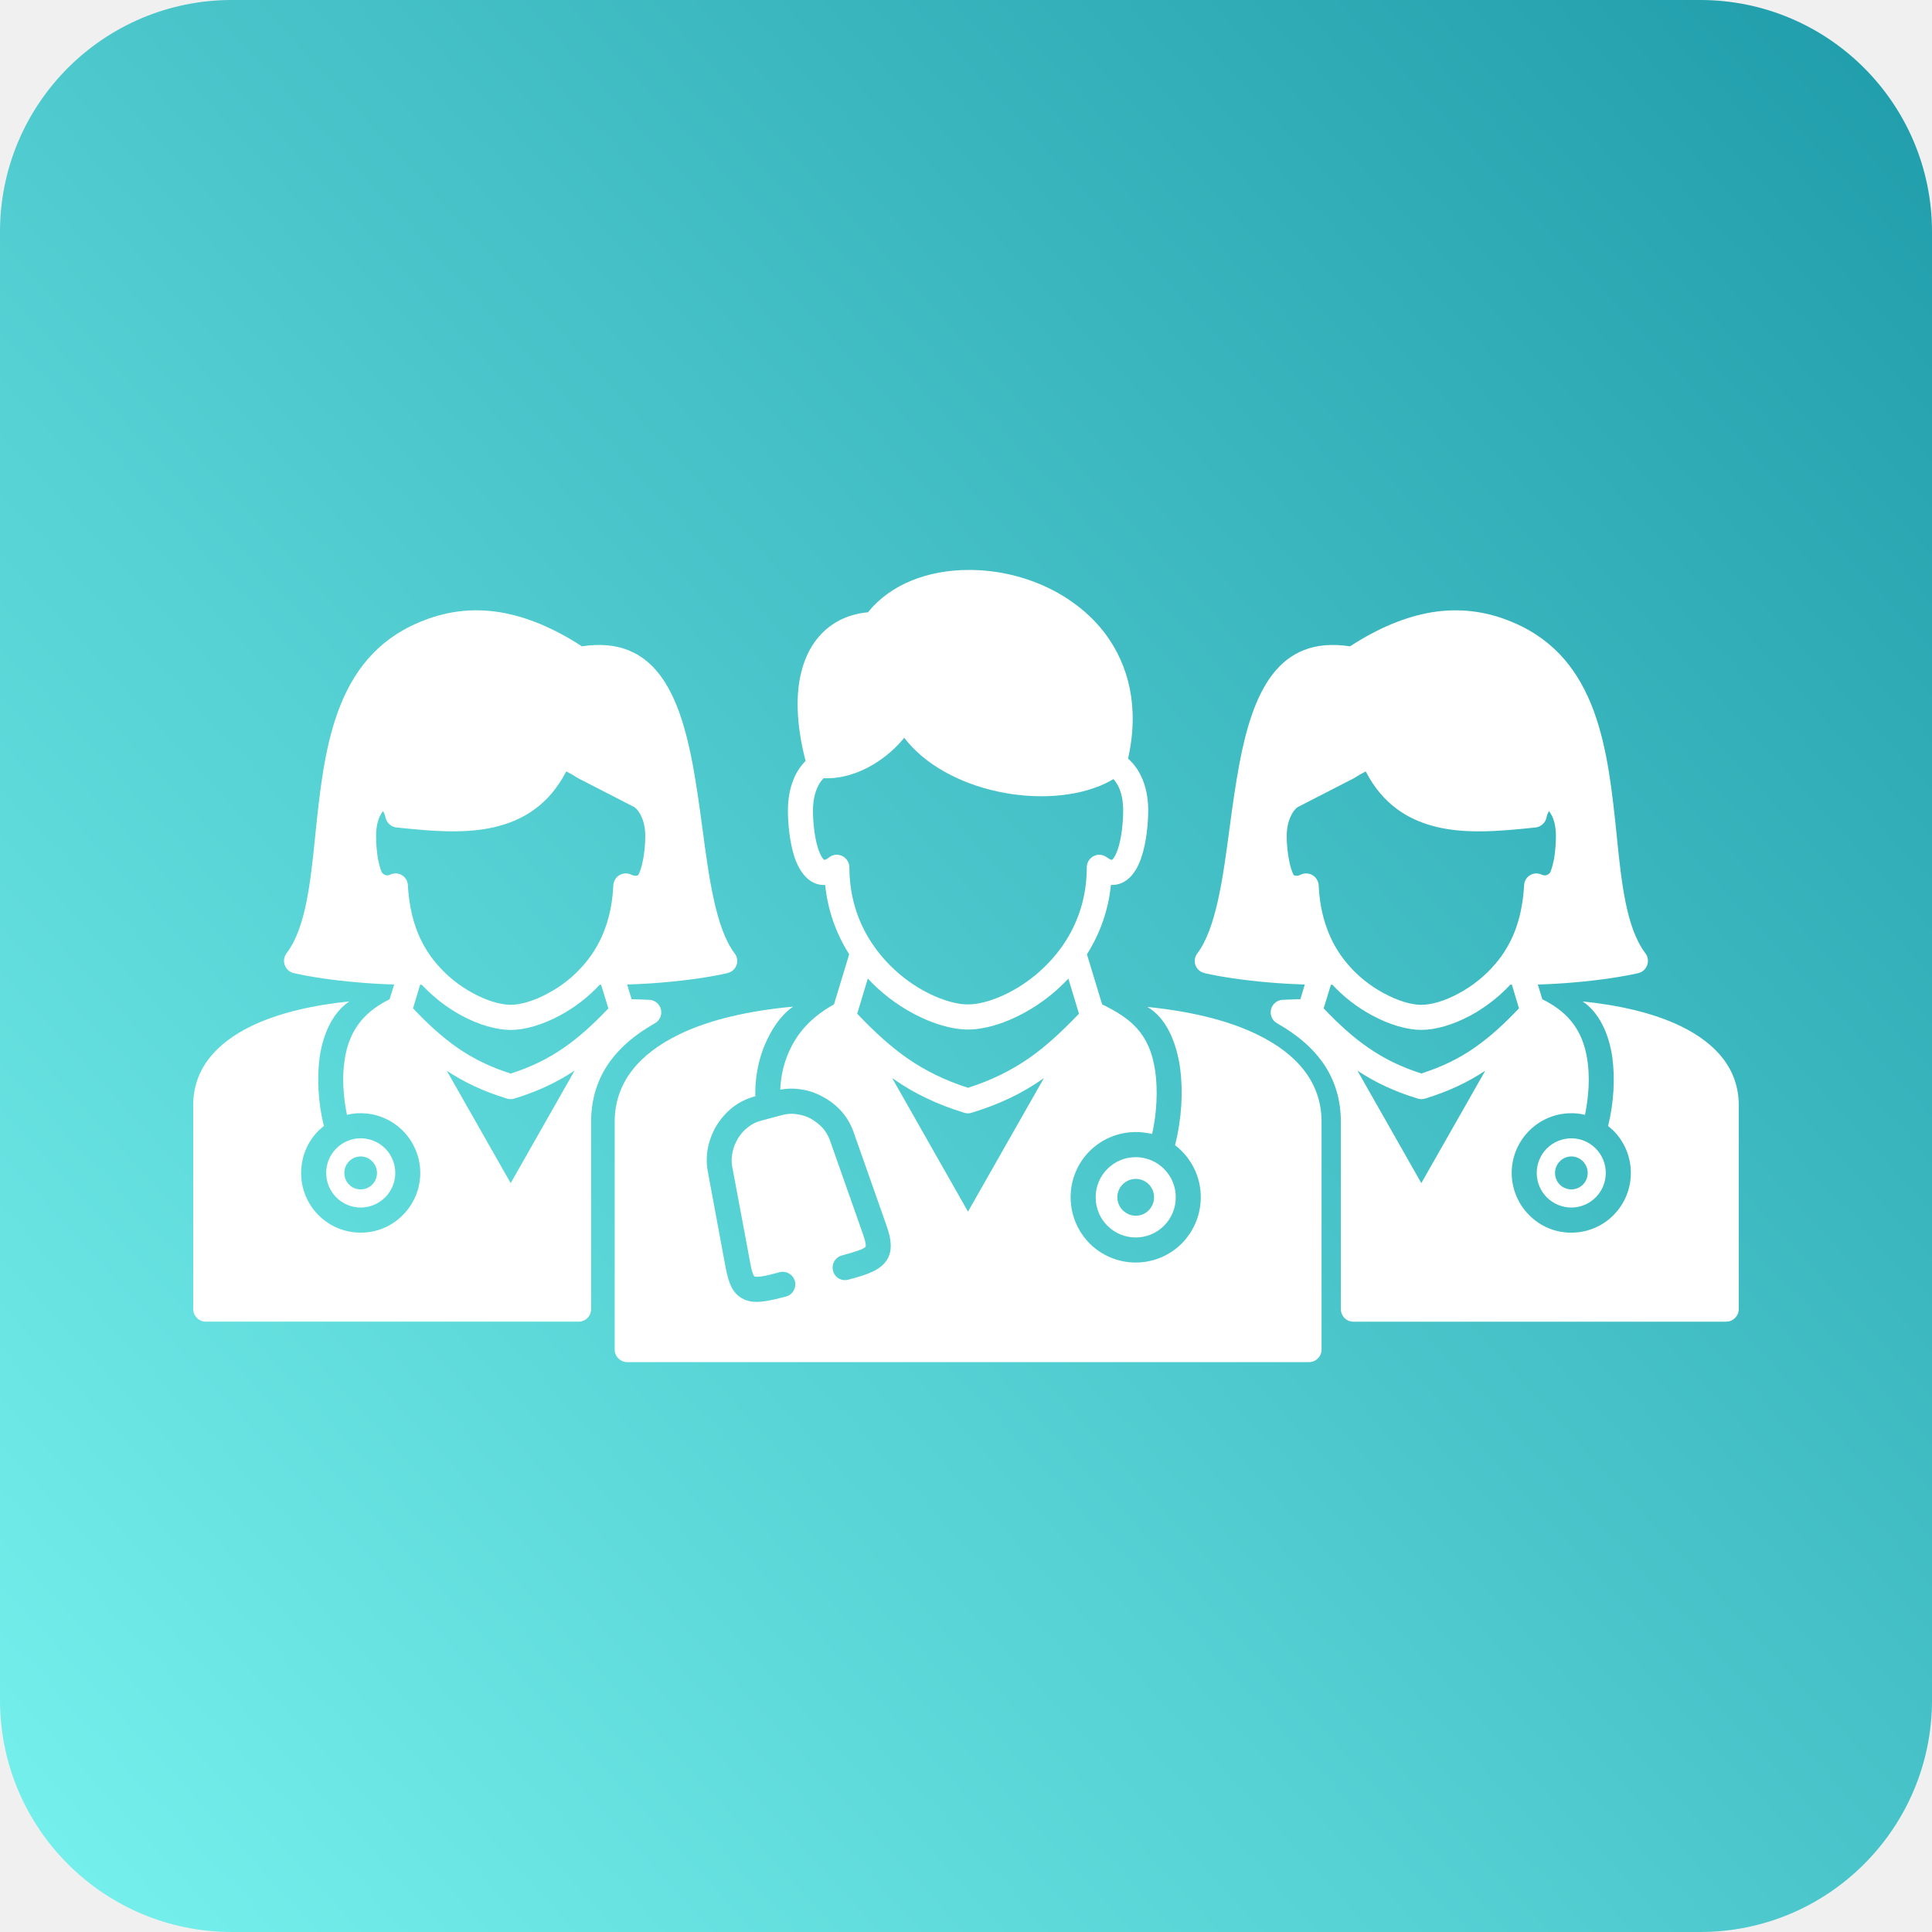
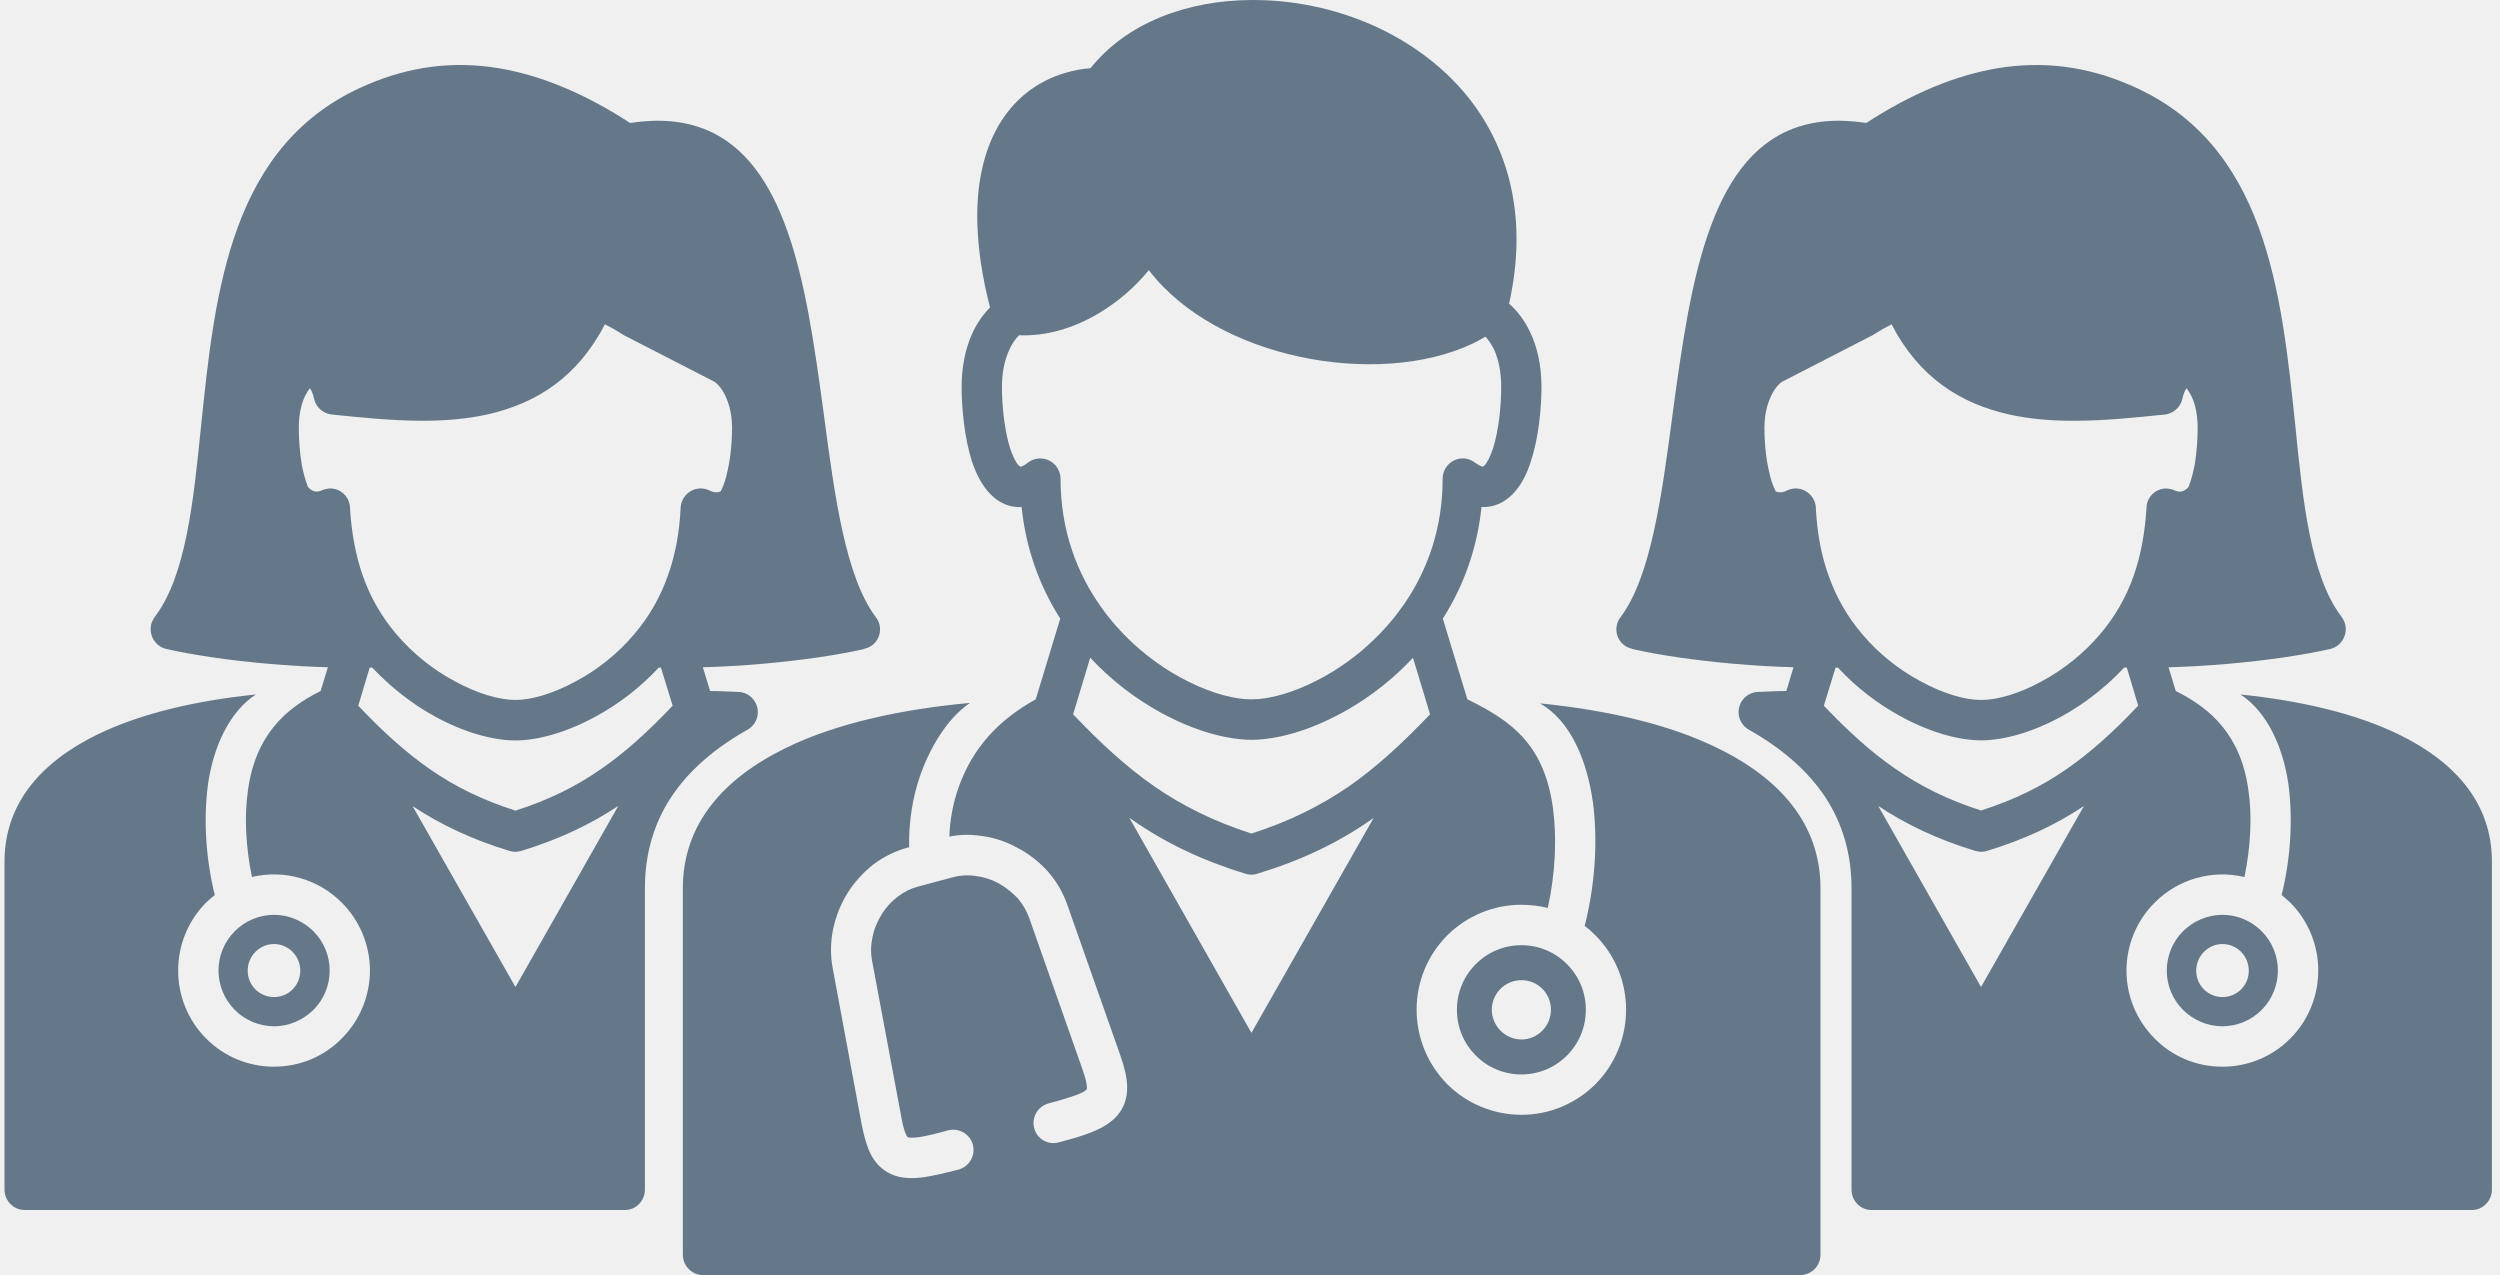
- <svg xmlns="http://www.w3.org/2000/svg" width="200" height="200" viewBox="0 0 200 200" fill="none">
-   <rect width="200" height="200" rx="24" fill="url(#wfahczfa8a)" />
-   <g clip-path="url(#ldvt0z7xfb)" fill="#fff">
-     <path d="M173.99 106.227c-2.812-1.363-6.379-2.173-10.165-2.561 1.673 1.086 2.738 3.316 3.087 5.822.276 2.119.167 4.608-.441 7.076.183.15.366.314.551.481a6.17 6.17 0 0 1 1.801 4.386 6.163 6.163 0 0 1-1.801 4.367 6.136 6.136 0 0 1-4.356 1.806 6.069 6.069 0 0 1-4.356-1.806 6.18 6.18 0 0 1-1.821-4.367c0-1.715.699-3.262 1.821-4.386a6.147 6.147 0 0 1 5.77-1.639c.404-1.973.497-3.907.257-5.565-.478-3.538-2.408-5.27-4.67-6.395h-.004l-.468-1.529a62.448 62.448 0 0 0 3.78-.22c2.574-.221 4.908-.572 6.617-.958.699-.164 1.122-.867.974-1.565a1.532 1.532 0 0 0-.294-.572c-1.93-2.616-2.427-7.26-2.923-12.236-.901-8.643-1.875-18.168-10.662-21.909-2.775-1.198-5.57-1.548-8.493-1.07-2.719.46-5.514 1.621-8.437 3.52-7.5-1.143-10.072 4.81-11.471 12.236-.385 2.082-.699 4.312-.991 6.504-.699 5.289-1.398 10.447-3.346 13.046a1.276 1.276 0 0 0 .238 1.806c.147.11.313.184.496.221v.017c1.692.387 4.045.739 6.6.958 1.222.108 2.502.182 3.791.22l-.464 1.527c-.138.002-.285.004-.44.004-.516.017-.974.038-1.397.055a1.3 1.3 0 0 0-.533 2.451c2.022 1.144 3.769 2.598 4.946 4.422 1.012 1.585 1.618 3.483 1.618 5.749v19.386c0 .719.568 1.31 1.286 1.31h38.62c.699 0 1.286-.591 1.286-1.31v-21.08c.004-3.778-2.368-6.432-6.006-8.202zm-36.965-1.842.753-2.449h.148a15.852 15.852 0 0 0 4.099 3.168c1.839.996 3.677 1.511 5.11 1.511 1.452 0 3.291-.515 5.128-1.511.191-.102.382-.212.572-.327l.091-.057c.157-.095.314-.193.47-.297l.153-.104c.132-.089.265-.18.397-.277.066-.047.134-.098.2-.147.113-.083.225-.169.336-.256.081-.064.162-.128.244-.195.09-.074.183-.149.273-.227.099-.083.197-.168.293-.255l.187-.171c.125-.113.247-.231.37-.35.017-.015.032-.032.049-.049.151-.15.302-.301.45-.46h.162l.735 2.449c-1.562 1.659-3.033 2.985-4.595 4.074-1.616 1.124-3.381 1.989-5.513 2.671-2.132-.682-3.879-1.549-5.497-2.671-1.582-1.085-3.035-2.412-4.615-4.07zm2.462-4.605a11.774 11.774 0 0 1-2.15-3.743c-.497-1.363-.754-2.837-.827-4.386a.895.895 0 0 0-.036-.238 1.295 1.295 0 0 0-1.326-.996 1.317 1.317 0 0 0-.532.148c-.289.13-.52.123-.695.024-.178-.348-.338-.832-.444-1.37a12.847 12.847 0 0 1-.276-2.673c0-.793.148-1.437.367-1.934.202-.498.477-.847.753-1.051l5.723-2.942c.061-.028.114-.049.178-.098a13.11 13.11 0 0 1 1.157-.663c1.783 3.445 4.449 5.085 7.501 5.785 1.387.316 2.839.424 4.312.418 1.911-.005 3.86-.202 5.761-.4a1.249 1.249 0 0 0 .642-.258c.029-.021.055-.042.082-.063a.684.684 0 0 0 .052-.053c.034-.032.067-.066.097-.102.011-.013.021-.028.032-.044.03-.04.058-.079.085-.123.015-.026.026-.054.04-.08.017-.035.034-.067.047-.101.026-.067.047-.136.062-.207a1.92 1.92 0 0 1 .117-.393l.03-.063c.019-.041.04-.083.063-.12l.011-.022.041-.058c.127.145.218.327.327.528.24.515.387 1.179.387 2.046 0 .664-.054 1.51-.183 2.304-.106.535-.232 1.052-.408 1.469-.232.272-.525.384-.861.227-.134-.063-.27-.1-.408-.116-.03-.004-.058-.01-.088-.013a1.272 1.272 0 0 0-1.343 1.234c-.092 1.549-.349 3.021-.827 4.386a11.777 11.777 0 0 1-2.151 3.742 13.09 13.09 0 0 1-3.767 3.041c-1.452.793-2.849 1.198-3.897 1.198-1.029 0-2.427-.407-3.879-1.198a12.874 12.874 0 0 1-3.769-3.042zm1.035 11.054c1.83 1.21 3.811 2.149 6.245 2.893.256.074.515.074.753 0 2.428-.742 4.403-1.677 6.231-2.885l-6.616 11.636-6.613-11.644z" />
-     <path d="M160.13 118.887a3.596 3.596 0 0 0-1.048 2.544c0 .977.404 1.88 1.048 2.523a3.607 3.607 0 0 0 2.536 1.051c.974 0 1.875-.407 2.517-1.051a3.588 3.588 0 0 0 0-5.067 3.567 3.567 0 0 0-2.517-1.051 3.619 3.619 0 0 0-2.536 1.051zm4.228 2.544c0 .939-.754 1.694-1.69 1.694a1.688 1.688 0 0 1-1.692-1.694c0-.939.753-1.715 1.692-1.715.936 0 1.69.774 1.69 1.715zM67.756 105.952a1.3 1.3 0 0 0-.532-2.451c-.423-.017-.882-.036-1.398-.055-.156 0-.302-.002-.44-.004l-.464-1.527a65.238 65.238 0 0 0 3.791-.22c2.555-.221 4.908-.572 6.6-.958v-.017c.183-.038.35-.11.496-.221.569-.424.68-1.253.238-1.806-1.948-2.597-2.647-7.757-3.346-13.046-.294-2.192-.606-4.422-.99-6.504-1.398-7.426-3.972-13.38-11.472-12.236-2.923-1.899-5.718-3.06-8.437-3.52-2.923-.48-5.718-.128-8.493 1.07-8.786 3.739-9.763 13.264-10.661 21.907-.497 4.977-.994 9.62-2.924 12.236-.128.165-.24.35-.294.572-.147.7.276 1.401.974 1.565 1.71.386 4.043.739 6.617.958 1.214.108 2.489.184 3.78.22l-.468 1.529h-.004c-2.26 1.125-4.19 2.855-4.67 6.394-.238 1.659-.147 3.593.257 5.566a6.15 6.15 0 0 1 5.77 1.639 6.189 6.189 0 0 1 1.821 4.386 6.181 6.181 0 0 1-1.82 4.367 6.07 6.07 0 0 1-4.356 1.806 6.137 6.137 0 0 1-4.357-1.806 6.165 6.165 0 0 1-1.801-4.367c0-1.715.68-3.262 1.801-4.386.185-.167.369-.331.552-.481-.607-2.468-.716-4.957-.442-7.076.35-2.506 1.416-4.736 3.087-5.822-3.786.388-7.353 1.198-10.164 2.561-3.635 1.772-6.007 4.426-6.007 8.204v21.08c0 .719.59 1.309 1.286 1.309h38.62c.718 0 1.286-.59 1.286-1.309v-19.386c0-2.266.607-4.164 1.619-5.749 1.176-1.825 2.923-3.28 4.945-4.422zm-22.555-6.173a11.782 11.782 0 0 1-2.151-3.742c-.478-1.363-.734-2.837-.827-4.386a1.272 1.272 0 0 0-1.343-1.234.681.681 0 0 0-.088.013 1.31 1.31 0 0 0-.408.116c-.338.157-.629.045-.861-.228-.174-.416-.3-.933-.408-1.468a15.104 15.104 0 0 1-.183-2.304c0-.867.147-1.53.387-2.046.11-.201.2-.383.326-.528.014.019.029.037.042.058l.011.02c.023.039.044.079.063.122l.03.063c.05.12.09.253.117.393.015.07.036.14.062.207.014.036.032.068.047.1.014.026.025.055.04.081.025.044.055.084.085.123.011.016.02.03.032.044.03.036.063.07.096.102.017.017.034.036.053.053a.813.813 0 0 0 .082.063.913.913 0 0 0 .143.094c.151.085.317.146.499.163 1.901.199 3.848.396 5.76.401 1.474.006 2.926-.104 4.313-.418 3.052-.7 5.716-2.34 7.5-5.785.369.184.754.405 1.158.663.064.049.115.07.178.098l5.723 2.942c.276.202.551.553.753 1.05.221.498.367 1.144.367 1.935 0 .774-.074 1.768-.276 2.673-.108.537-.266 1.02-.444 1.37-.175.099-.406.106-.695-.024a1.36 1.36 0 0 0-.532-.148 1.293 1.293 0 0 0-1.326.998.921.921 0 0 0-.034.236c-.073 1.549-.33 3.021-.827 4.386a11.782 11.782 0 0 1-2.15 3.743 12.805 12.805 0 0 1-3.767 3.04c-1.453.793-2.85 1.198-3.879 1.198-1.048 0-2.445-.407-3.897-1.198a13.021 13.021 0 0 1-3.771-3.039zm-2.444 4.606.735-2.45h.162c.147.158.297.309.45.459l.049.049a14.921 14.921 0 0 0 .557.52 15.075 15.075 0 0 0 .566.485c.081.066.16.131.242.195.111.087.225.172.338.257a10.678 10.678 0 0 0 .599.424l.153.104a20.17 20.17 0 0 0 .56.354c.191.114.382.224.572.328 1.838.996 3.677 1.51 5.129 1.51 1.433 0 3.272-.514 5.11-1.51a15.855 15.855 0 0 0 4.099-3.169h.147l.754 2.45c-1.58 1.658-3.033 2.985-4.613 4.073-1.618 1.125-3.365 1.99-5.497 2.671-2.132-.681-3.897-1.548-5.514-2.671-1.565-1.094-3.036-2.421-4.598-4.079zm3.494 6.459c1.826 1.205 3.803 2.141 6.23 2.883.24.073.497.073.754 0 2.434-.744 4.415-1.683 6.245-2.893l-6.613 11.645-6.616-11.635z" />
-     <path d="M34.815 123.954a3.566 3.566 0 0 0 2.517 1.051c.994 0 1.875-.407 2.536-1.051a3.584 3.584 0 0 0-2.536-6.118 3.56 3.56 0 0 0-2.517 1.051 3.584 3.584 0 0 0 0 5.067zm2.52-4.238c.938 0 1.691.774 1.691 1.715 0 .939-.753 1.694-1.692 1.694-.936 0-1.69-.755-1.69-1.694a1.702 1.702 0 0 1 1.69-1.715zM114.636 121.007a4.123 4.123 0 0 0-1.212 2.93c0 1.161.458 2.192 1.212 2.948a4.118 4.118 0 0 0 2.942 1.217 4.114 4.114 0 0 0 2.923-1.217 4.142 4.142 0 0 0 1.214-2.948 4.12 4.12 0 0 0-1.214-2.93 4.11 4.11 0 0 0-2.923-1.217c-1.16 0-2.189.462-2.942 1.217zm4.834 2.93c0 1.051-.846 1.916-1.892 1.916a1.923 1.923 0 0 1-1.911-1.916c0-1.05.863-1.898 1.911-1.898 1.046 0 1.892.846 1.892 1.898z" />
-     <path d="M130.15 107.094c-3.125-1.53-7.132-2.433-11.379-2.857 1.93 1.106 3.014 3.593 3.401 6.376.312 2.377.166 5.177-.533 7.941.257.183.478.386.699.607a6.756 6.756 0 0 1 1.966 4.772c0 1.88-.754 3.557-1.966 4.791a6.745 6.745 0 0 1-4.76 1.973 6.756 6.756 0 0 1-4.779-1.973 6.793 6.793 0 0 1-1.968-4.791c0-1.86.753-3.557 1.968-4.772a6.755 6.755 0 0 1 4.779-1.972c.57 0 1.138.074 1.69.202.496-2.248.589-4.514.33-6.432-.57-4.145-2.738-5.62-5.496-6.983h-.008l-1.577-5.19a16.378 16.378 0 0 0 2.485-7.176c.791.035 1.471-.277 2.023-.847.515-.533.9-1.272 1.157-2.1.495-1.492.68-3.41.68-4.773 0-1.4-.276-2.58-.716-3.5a5.681 5.681 0 0 0-1.367-1.86c1.19-5.34.061-9.649-2.328-12.882-1.654-2.211-3.914-3.888-6.415-5.012A19.112 19.112 0 0 0 100.225 59c-4.137.017-8.033 1.456-10.369 4.386a7.606 7.606 0 0 0-1.6.295c-1.855.534-3.345 1.713-4.336 3.426-.939 1.642-1.417 3.76-1.343 6.302.05 1.61.306 3.402.816 5.365a5.796 5.796 0 0 0-1.203 1.803c-.385.904-.625 2.009-.625 3.317 0 1.363.183 3.28.66 4.772.276.83.662 1.567 1.177 2.101.552.572 1.231.884 2.022.846a16.383 16.383 0 0 0 2.484 7.173l-1.577 5.192h-.004c-2.353 1.308-4.045 3.076-4.962 5.675-.35.977-.552 2.063-.59 3.152a5.873 5.873 0 0 1 1.968-.055c.827.093 1.635.35 2.372.755a7.007 7.007 0 0 1 1.984 1.53 6.422 6.422 0 0 1 1.25 2.12l3.42 9.71c.276.775.423 1.42.442 1.992.019.755-.183 1.363-.644 1.898-.387.441-.92.773-1.618 1.051-.587.24-1.286.441-2.132.663a1.272 1.272 0 0 1-1.58-.903 1.304 1.304 0 0 1 .919-1.602 19.568 19.568 0 0 0 1.82-.553c.33-.128.552-.238.625-.35.02-.017.02-.055.02-.147 0-.258-.11-.646-.295-1.178l-3.42-9.711a4.131 4.131 0 0 0-.735-1.253 5.302 5.302 0 0 0-1.25-.976 4.243 4.243 0 0 0-1.488-.462 3.55 3.55 0 0 0-1.454.092l-2.205.589a3.6 3.6 0 0 0-1.305.646c-.423.314-.772.7-1.048 1.143-.275.46-.496.958-.589 1.475-.11.478-.128.976-.036 1.474l1.894 10.116c.093.534.202.92.33 1.16.037.074.074.11.093.11.13.055.368.036.699 0 .478-.074 1.103-.221 1.875-.441a1.317 1.317 0 0 1 1.6.922c.184.7-.239 1.418-.92 1.601-.863.222-1.562.388-2.187.481-.735.11-1.36.091-1.91-.093-.68-.24-1.158-.662-1.527-1.327-.256-.497-.441-1.124-.606-1.953l-1.875-10.116a6.476 6.476 0 0 1 .036-2.451 7.185 7.185 0 0 1 .939-2.34c.44-.7 1.01-1.327 1.673-1.842a6.553 6.553 0 0 1 2.186-1.069l.093-.017c-.036-1.604.22-3.245.736-4.698.587-1.642 1.69-3.593 3.18-4.589-4.411.405-8.601 1.308-11.838 2.894-4.007 1.954-6.635 4.884-6.635 9.03V139.7c0 .719.59 1.308 1.305 1.308h70.566a1.31 1.31 0 0 0 1.305-1.308v-23.577c-.004-4.145-2.632-7.076-6.658-9.029zm-41.413-2.156 1.099-3.637a18.085 18.085 0 0 0 4.622 3.574l.117.063c.07.038.14.074.21.109 1.486.767 2.957 1.25 4.244 1.439l.021.004c.074.011.146.019.217.028.048.006.093.012.14.015l.17.017c.064.006.128.01.19.014l.125.007c.106.006.212.008.314.008.102 0 .208-.004.315-.008l.136-.007c.059-.004.119-.008.178-.014l.188-.017.106-.011c1.39-.163 3.001-.676 4.625-1.529l.054-.029c.074-.038.146-.077.219-.117.095-.051.189-.104.284-.157a18.132 18.132 0 0 0 4.286-3.385l1.099 3.636c-1.802 1.88-3.456 3.41-5.238 4.646-1.839 1.253-3.824 2.247-6.25 3.021-2.408-.774-4.411-1.768-6.232-3.021-1.784-1.24-3.457-2.77-5.24-4.649zM85.849 88.74c-.202.166-.366.24-.477.276-.038 0-.074-.019-.129-.074-.202-.202-.387-.607-.551-1.086-.385-1.198-.533-2.802-.533-3.962 0-.939.166-1.694.423-2.285.184-.458.421-.79.676-1.047 1.74.072 3.516-.454 5.114-1.404a12.265 12.265 0 0 0 3.234-2.783c2.17 2.838 5.828 4.736 9.687 5.566 3.916.846 8.088.607 11.158-.849.276-.138.546-.285.81-.44.202.22.385.497.551.829.276.607.459 1.4.459 2.413 0 1.162-.147 2.764-.532 3.962-.166.479-.35.884-.552 1.086-.054.055-.092.074-.128.074a1.705 1.705 0 0 1-.44-.24 1.333 1.333 0 0 0-.81-.295c-.716 0-1.305.588-1.305 1.308 0 3.183-.97 5.85-2.419 7.982-.03.038-.056.078-.081.117-.028.042-.059.082-.087.122-.096.138-.196.27-.296.403-.085.111-.17.223-.259.333a15.396 15.396 0 0 1-1.803 1.874c-.093.081-.183.165-.276.242l-.075.061c-.576.475-1.169.899-1.764 1.266-1.443.882-2.876 1.444-4.092 1.672l-.021.003a5.316 5.316 0 0 1-.619.087l-.121.01a5.76 5.76 0 0 1-.387.017c-.123 0-.251-.008-.38-.015l-.128-.01a6.542 6.542 0 0 1-.321-.037c-1.267-.184-2.823-.765-4.39-1.723a15.65 15.65 0 0 1-3.53-2.985c-.058-.067-.113-.136-.171-.203a12.873 12.873 0 0 1-.727-.935c-1.562-2.179-2.629-4.944-2.629-8.28 0-.276-.092-.552-.257-.772a1.297 1.297 0 0 0-1.822-.278zm6.5 22.849c.053.036.104.076.155.112 2.131 1.492 4.467 2.616 7.334 3.5.256.074.532.074.772-.017 2.849-.867 5.183-1.991 7.317-3.483.047-.032.094-.068.142-.102l-7.863 13.83-7.857-13.84z" />
+ <svg xmlns="http://www.w3.org/2000/svg" width="200" height="102" viewBox="0 0 200 102" fill="none">
+   <g clip-path="url(#egxqd7xmza)" fill="#65788A">
+     <path d="M191.883 58.745c-3.497-1.695-7.933-2.703-12.642-3.186 2.081 1.352 3.405 4.126 3.84 7.243.343 2.635.207 5.731-.55 8.802.228.186.456.39.686.598a7.68 7.68 0 0 1 2.241 5.456 7.67 7.67 0 0 1-2.241 5.432 7.63 7.63 0 0 1-5.418 2.246c-2.125 0-4.047-.848-5.418-2.246a7.69 7.69 0 0 1-2.264-5.432 7.7 7.7 0 0 1 2.264-5.456 7.644 7.644 0 0 1 7.177-2.04c.503-2.453.618-4.86.319-6.922-.594-4.4-2.994-6.555-5.807-7.954h-.005l-.583-1.902a77.763 77.763 0 0 0 4.702-.273c3.201-.276 6.104-.711 8.229-1.192.869-.205 1.395-1.078 1.212-1.947a1.888 1.888 0 0 0-.366-.711c-2.4-3.254-3.018-9.03-3.636-15.22-1.12-10.752-2.332-22.6-13.259-27.253-3.453-1.49-6.929-1.926-10.564-1.33-3.382.572-6.858 2.015-10.493 4.377-9.329-1.422-12.527 5.983-14.268 15.22-.479 2.59-.869 5.364-1.233 8.09-.869 6.58-1.737 12.996-4.161 16.229a1.588 1.588 0 0 0 .296 2.246c.183.137.39.229.617.276v.02c2.105.481 5.031.92 8.209 1.192 1.519.135 3.111.226 4.715.273l-.577 1.9c-.172.003-.355.005-.548.005-.641.021-1.211.047-1.738.069a1.612 1.612 0 0 0-1.531 1.695c.024.598.39 1.1.869 1.354 2.515 1.422 4.688 3.23 6.151 5.5 1.259 1.971 2.013 4.333 2.013 7.151V95.17c0 .895.707 1.63 1.599 1.63h48.034c.869 0 1.6-.735 1.6-1.63V68.948c.004-4.7-2.945-8.001-7.471-10.203zm-45.975-2.29.937-3.048h.184a19.719 19.719 0 0 0 5.098 3.942c2.288 1.239 4.573 1.879 6.355 1.879 1.806 0 4.094-.64 6.379-1.88.237-.126.474-.263.712-.406l.112-.071a16 16 0 0 0 .585-.37c.064-.042.127-.087.19-.13.165-.11.329-.223.494-.343.082-.059.166-.122.248-.184.141-.103.28-.21.419-.318l.302-.242a18.06 18.06 0 0 0 .705-.6l.233-.212c.155-.142.307-.288.46-.436.021-.019.04-.04.061-.061.188-.186.376-.375.559-.572h.202l.913 3.047c-1.942 2.062-3.771 3.713-5.714 5.067-2.01 1.398-4.206 2.474-6.857 3.322-2.652-.848-4.824-1.926-6.837-3.322-1.968-1.35-3.774-3-5.74-5.063zm3.063-5.73a14.65 14.65 0 0 1-2.675-4.655c-.618-1.695-.937-3.53-1.029-5.455 0-.1-.016-.198-.044-.297a1.61 1.61 0 0 0-1.649-1.239 1.637 1.637 0 0 0-.662.184c-.36.163-.646.153-.865.03-.22-.433-.42-1.035-.551-1.704-.252-1.126-.343-2.362-.343-3.325 0-.986.183-1.787.455-2.406.252-.62.594-1.053.937-1.307l7.119-3.66c.075-.034.141-.06.22-.122.503-.32.984-.595 1.44-.824 2.217 4.286 5.533 6.325 9.328 7.196 1.727.393 3.533.528 5.364.52 2.377-.007 4.801-.252 7.166-.499.225-.021.432-.096.62-.202l.049-.029c.045-.028.089-.058.129-.089.036-.026.068-.052.101-.078a.774.774 0 0 0 .066-.066c.042-.04.082-.082.12-.127.014-.016.026-.035.04-.054.037-.05.073-.099.105-.153.019-.033.033-.068.05-.101.021-.043.042-.083.058-.125.033-.082.059-.17.078-.257.033-.174.082-.339.146-.49a.912.912 0 0 1 .037-.077c.024-.052.049-.104.078-.15.004-.01.009-.017.014-.027.016-.026.035-.05.051-.073.158.182.271.408.407.657.298.64.481 1.467.481 2.546 0 .826-.068 1.878-.228 2.865-.131.666-.289 1.31-.507 1.827-.289.34-.653.478-1.071.283a1.616 1.616 0 0 0-.507-.144l-.111-.016a1.582 1.582 0 0 0-1.669 1.535c-.115 1.926-.435 3.758-1.029 5.456a14.65 14.65 0 0 1-2.675 4.655 16.276 16.276 0 0 1-4.685 3.781c-1.806.987-3.544 1.49-4.848 1.49-1.28 0-3.017-.506-4.823-1.49a15.981 15.981 0 0 1-4.688-3.784zm1.287 13.751c2.276 1.505 4.739 2.673 7.766 3.598.32.092.642.092.937 0 3.021-.923 5.477-2.086 7.751-3.588l-8.23 14.474-8.224-14.484z" />
+     <path d="M174.645 74.493a4.476 4.476 0 0 0-1.304 3.165c0 1.215.503 2.338 1.304 3.138.822.803 1.921 1.307 3.154 1.307a4.436 4.436 0 0 0 3.13-1.307 4.465 4.465 0 0 0 0-6.303 4.436 4.436 0 0 0-3.13-1.307c-1.233.002-2.33.504-3.154 1.307zm5.258 3.165a2.1 2.1 0 0 1-2.102 2.107 2.1 2.1 0 0 1-2.104-2.108c0-1.167.937-2.133 2.104-2.133 1.165 0 2.102.963 2.102 2.133zM59.755 58.404c.48-.252.845-.756.869-1.354a1.614 1.614 0 0 0-1.531-1.695c-.526-.022-1.097-.045-1.738-.069-.195 0-.376-.002-.547-.004l-.578-1.9a81.024 81.024 0 0 0 4.716-.274c3.177-.275 6.103-.71 8.208-1.191v-.021c.228-.047.434-.137.617-.276a1.588 1.588 0 0 0 .296-2.246c-2.423-3.23-3.292-9.65-4.161-16.228-.367-2.727-.754-5.5-1.233-8.09-1.738-9.238-4.94-16.643-14.267-15.221-3.636-2.362-7.112-3.805-10.494-4.377-3.635-.598-7.111-.16-10.563 1.33-10.928 4.65-12.142 16.499-13.26 27.25-.618 6.19-1.235 11.966-3.636 15.22-.16.205-.298.436-.366.712-.183.87.343 1.742 1.212 1.947 2.125.48 5.028.918 8.229 1.191 1.51.135 3.095.229 4.702.273l-.583 1.903h-.004c-2.812 1.399-5.212 3.55-5.808 7.954-.296 2.063-.184 4.469.32 6.922a7.644 7.644 0 0 1 7.177 2.04 7.7 7.7 0 0 1 2.263 5.455 7.69 7.69 0 0 1-2.264 5.432c-1.371 1.399-3.292 2.247-5.418 2.247a7.63 7.63 0 0 1-5.418-2.247 7.67 7.67 0 0 1-2.24-5.432 7.68 7.68 0 0 1 2.24-5.455c.23-.208.458-.413.686-.599-.754-3.07-.89-6.166-.55-8.801.435-3.118 1.762-5.891 3.84-7.243-4.709.483-9.145 1.49-12.642 3.186C3.31 60.947.36 64.248.36 68.948v26.221c0 .895.732 1.63 1.599 1.63h48.034c.893 0 1.6-.735 1.6-1.63V71.055c0-2.818.753-5.18 2.012-7.15 1.463-2.27 3.636-4.081 6.151-5.501zm-28.053-7.679a14.655 14.655 0 0 1-2.675-4.655c-.594-1.695-.914-3.53-1.029-5.455a1.583 1.583 0 0 0-1.67-1.535.831.831 0 0 0-.11.016 1.63 1.63 0 0 0-.507.144c-.42.195-.782.056-1.071-.283-.216-.518-.374-1.16-.508-1.827a18.79 18.79 0 0 1-.227-2.866c0-1.078.183-1.902.481-2.545.136-.25.25-.476.407-.657.016.023.035.047.051.073l.014.023c.028.05.054.1.078.153.012.026.026.052.037.078.064.15.113.316.146.49.019.087.044.174.077.257.017.044.04.084.06.124.016.033.03.069.048.102.031.054.069.103.106.153.014.019.026.037.04.054.038.045.078.087.12.127.021.021.042.045.066.066.033.028.065.054.1.078.043.033.085.063.13.09l.05.027c.187.106.394.182.62.203 2.364.247 4.785.492 7.164.5 1.832.006 3.638-.13 5.364-.521 3.796-.872 7.11-2.91 9.329-7.196.458.228.937.504 1.44.824.08.061.143.087.22.123l7.119 3.659c.343.252.685.687.937 1.306.274.62.455 1.423.455 2.407 0 .963-.091 2.2-.343 3.325-.133.668-.33 1.269-.551 1.704-.219.123-.506.132-.865-.03a1.69 1.69 0 0 0-.662-.184 1.609 1.609 0 0 0-1.649 1.241 1.14 1.14 0 0 0-.042.294c-.092 1.926-.411 3.758-1.029 5.456a14.656 14.656 0 0 1-2.675 4.655 15.903 15.903 0 0 1-4.685 3.782c-1.806.986-3.544 1.49-4.824 1.49-1.303 0-3.041-.506-4.847-1.49a16.175 16.175 0 0 1-4.69-3.78zm-3.04 5.73.914-3.048h.202a18.344 18.344 0 0 0 .62.631 19.462 19.462 0 0 0 .693.648 20.287 20.287 0 0 0 2.17 1.693c.064.042.127.087.19.13.195.127.39.249.585.37l.113.07c.237.141.474.278.712.407 2.285 1.239 4.572 1.879 6.378 1.879 1.783 0 4.07-.64 6.355-1.879a19.724 19.724 0 0 0 5.099-3.942h.183l.937 3.047c-1.966 2.063-3.772 3.714-5.737 5.067-2.013 1.4-4.185 2.475-6.837 3.323-2.651-.848-4.847-1.926-6.857-3.323-1.947-1.36-3.777-3.011-5.72-5.074zm4.346 8.033c2.27 1.5 4.73 2.663 7.75 3.586.298.092.617.092.937 0 3.027-.925 5.49-2.093 7.766-3.598l-8.224 14.486-8.23-14.474z" />
+     <path d="M18.785 80.796a4.438 4.438 0 0 0 3.13 1.307c1.236 0 2.332-.506 3.155-1.307a4.46 4.46 0 0 0 0-6.303c-.823-.803-1.922-1.307-3.154-1.307a4.43 4.43 0 0 0-3.131 1.307 4.46 4.46 0 0 0 0 6.303zm3.133-5.272c1.167 0 2.104.963 2.104 2.133a2.1 2.1 0 0 1-2.104 2.108 2.1 2.1 0 0 1-2.102-2.108c-.002-1.17.935-2.133 2.102-2.133zM118.062 77.13a5.134 5.134 0 0 0-1.508 3.645c0 1.444.571 2.727 1.508 3.666a5.123 5.123 0 0 0 3.659 1.514 5.112 5.112 0 0 0 3.635-1.514 5.145 5.145 0 0 0 1.511-3.666 5.124 5.124 0 0 0-1.511-3.645 5.108 5.108 0 0 0-3.635-1.514 5.122 5.122 0 0 0-3.659 1.514zm6.012 3.645c0 1.307-1.052 2.383-2.353 2.383a2.392 2.392 0 0 1-2.377-2.383 2.374 2.374 0 0 1 2.377-2.362 2.353 2.353 0 0 1 2.353 2.362z" />
+     <path d="M137.358 59.824c-3.887-1.903-8.871-3.026-14.153-3.554 2.4 1.375 3.749 4.47 4.23 7.93.387 2.958.207 6.44-.662 9.879.319.228.594.48.869.755a8.404 8.404 0 0 1 2.444 5.936 8.456 8.456 0 0 1-2.444 5.96c-1.532 1.514-3.612 2.453-5.921 2.453a8.4 8.4 0 0 1-5.944-2.453 8.454 8.454 0 0 1-2.447-5.96 8.39 8.39 0 0 1 2.447-5.936 8.4 8.4 0 0 1 5.944-2.453 9.27 9.27 0 0 1 2.102.252c.618-2.798.733-5.616.411-8.001-.709-5.157-3.405-6.991-6.837-8.687h-.009l-1.961-6.456a20.396 20.396 0 0 0 3.091-8.926c.984.044 1.829-.344 2.515-1.053.641-.664 1.12-1.582 1.44-2.613.615-1.856.845-4.241.845-5.936 0-1.743-.343-3.21-.89-4.354-.46-.98-1.055-1.745-1.7-2.315 1.479-6.642.075-12.001-2.896-16.023-2.057-2.75-4.869-4.836-7.978-6.235A23.77 23.77 0 0 0 100.138 0c-5.146.02-9.99 1.81-12.896 5.455a9.452 9.452 0 0 0-1.989.368c-2.308.664-4.162 2.13-5.394 4.261-1.168 2.042-1.762 4.677-1.67 7.839.06 2.004.38 4.231 1.014 6.673a7.21 7.21 0 0 0-1.496 2.244c-.479 1.123-.777 2.498-.777 4.125 0 1.696.228 4.08.822 5.936.343 1.032.822 1.95 1.463 2.614.686.711 1.531 1.1 2.515 1.052a20.381 20.381 0 0 0 3.089 8.922l-1.961 6.459h-.005c-2.926 1.627-5.03 3.826-6.172 7.059a13.12 13.12 0 0 0-.733 3.92 7.321 7.321 0 0 1 2.447-.068 7.976 7.976 0 0 1 2.95.94 8.726 8.726 0 0 1 2.469 1.902 7.996 7.996 0 0 1 1.554 2.637l4.253 12.08c.343.963.526 1.766.55 2.477.023.94-.228 1.695-.8 2.361-.482.549-1.145.961-2.014 1.307-.73.3-1.599.549-2.651.824a1.58 1.58 0 0 1-1.966-1.123 1.622 1.622 0 0 1 1.144-1.992c.96-.252 1.714-.483 2.264-.687.41-.16.686-.297.777-.436.024-.021.024-.068.024-.184 0-.32-.136-.803-.367-1.464L82.33 73.42a5.145 5.145 0 0 0-.913-1.558 6.608 6.608 0 0 0-1.555-1.215 5.31 5.31 0 0 0-1.85-.575 4.402 4.402 0 0 0-1.81.116l-2.742.732a4.485 4.485 0 0 0-1.623.803c-.526.39-.96.871-1.303 1.422-.343.572-.618 1.192-.733 1.834a4.503 4.503 0 0 0-.045 1.834l2.356 12.584c.115.664.251 1.144.41 1.443.045.092.092.137.116.137.162.068.458.044.869 0 .594-.092 1.371-.276 2.332-.549a1.638 1.638 0 0 1 1.99 1.147 1.637 1.637 0 0 1-1.145 1.992c-1.073.275-1.942.482-2.72.598-.913.136-1.69.113-2.376-.116-.845-.299-1.44-.824-1.898-1.65-.319-.62-.55-1.399-.753-2.43l-2.333-12.583a8.06 8.06 0 0 1 .045-3.05 8.927 8.927 0 0 1 1.167-2.91 8.93 8.93 0 0 1 2.081-2.29 8.165 8.165 0 0 1 2.72-1.331l.115-.021c-.045-1.995.275-4.036.916-5.845.73-2.041 2.102-4.469 3.955-5.707-5.487.504-10.698 1.627-14.723 3.6-4.984 2.43-8.253 6.075-8.253 11.231v29.318c0 .895.733 1.627 1.623 1.627h87.767a1.63 1.63 0 0 0 1.622-1.627V71.055c-.004-5.157-3.273-8.802-8.28-11.231zM85.85 57.142l1.367-4.524a22.513 22.513 0 0 0 5.749 4.446l.145.078c.087.047.174.091.261.136 1.848.954 3.678 1.554 5.28 1.79l.025.004c.092.015.181.024.27.036.06.007.115.014.174.019l.212.02c.08.008.16.013.237.017l.155.01c.131.007.263.01.39.01.126 0 .258-.006.392-.01l.169-.01c.073-.004.148-.01.221-.016l.234-.021.132-.015c1.729-.202 3.732-.84 5.752-1.902.023-.012.044-.024.068-.035.091-.047.18-.097.272-.146.118-.064.235-.13.352-.196.024-.014.047-.028.073-.04a22.543 22.543 0 0 0 5.259-4.17l1.366 4.523c-2.24 2.338-4.297 4.241-6.514 5.779-2.288 1.558-4.756 2.795-7.774 3.758-2.995-.963-5.486-2.2-7.75-3.758-2.22-1.543-4.3-3.445-6.517-5.783zm-3.591-20.149c-.252.207-.456.3-.594.344-.047 0-.092-.024-.16-.092-.251-.252-.482-.756-.686-1.351-.479-1.491-.662-3.485-.662-4.929 0-1.168.207-2.107.526-2.842.228-.57.524-.982.84-1.302 2.164.09 4.374-.565 6.36-1.747a15.252 15.252 0 0 0 4.023-3.461c2.699 3.53 7.248 5.891 12.048 6.922 4.871 1.053 10.059.756 13.878-1.055.343-.171.679-.355 1.007-.548.252.275.479.62.686 1.031.343.756.571 1.743.571 3.002 0 1.446-.183 3.438-.662 4.929-.207.595-.435 1.1-.686 1.351-.068.068-.115.092-.16.092a2.142 2.142 0 0 1-.547-.3c-.298-.227-.641-.367-1.008-.367a1.63 1.63 0 0 0-1.622 1.628c0 3.96-1.208 7.278-3.009 9.929-.038.047-.07.097-.101.146-.035.052-.073.101-.108.15-.12.173-.244.337-.369.502-.105.14-.211.278-.321.415a19.181 19.181 0 0 1-2.243 2.331c-.115.101-.228.205-.343.301a19.785 19.785 0 0 1-2.288 1.65c-1.794 1.098-3.576 1.797-5.089 2.08-.009.002-.019.002-.026.005-.117.02-.235.04-.35.058a7 7 0 0 1-.42.05c-.052.005-.101.007-.15.012a6.898 6.898 0 0 1-.482.02c-.152 0-.312-.009-.472-.018l-.16-.012a8.644 8.644 0 0 1-.399-.047c-1.576-.228-3.51-.951-5.46-2.143a19.461 19.461 0 0 1-3.737-3.002c-.22-.228-.439-.466-.653-.71-.072-.083-.14-.17-.213-.253-.122-.146-.245-.292-.364-.442a16.45 16.45 0 0 1-.54-.72c-1.943-2.711-3.27-6.151-3.27-10.3a1.62 1.62 0 0 0-.319-.96 1.613 1.613 0 0 0-2.266-.347zm8.083 28.423c.066.044.13.094.193.139 2.651 1.855 5.556 3.254 9.122 4.353.319.092.662.092.96-.02 3.544-1.08 6.447-2.478 9.101-4.333.058-.04.117-.085.176-.127l-9.779 17.203-9.773-17.215z" />
  </g>
  <defs>
-     <linearGradient id="wfahczfa8a" x1="-33.333" y1="227.083" x2="239.583" y2="-22.917" gradientUnits="userSpaceOnUse">
-       <stop stop-color="#85FFF8" />
-       <stop offset="1" stop-color="#118E9F" />
-     </linearGradient>
-     <clipPath id="ldvt0z7xfb">
-       <path fill="#fff" transform="translate(20 59)" d="M0 0h160v82H0z" />
+     <clipPath id="egxqd7xmza">
+       <path fill="#fff" transform="translate(.358)" d="M0 0h199v102H0z" />
    </clipPath>
  </defs>
</svg>
